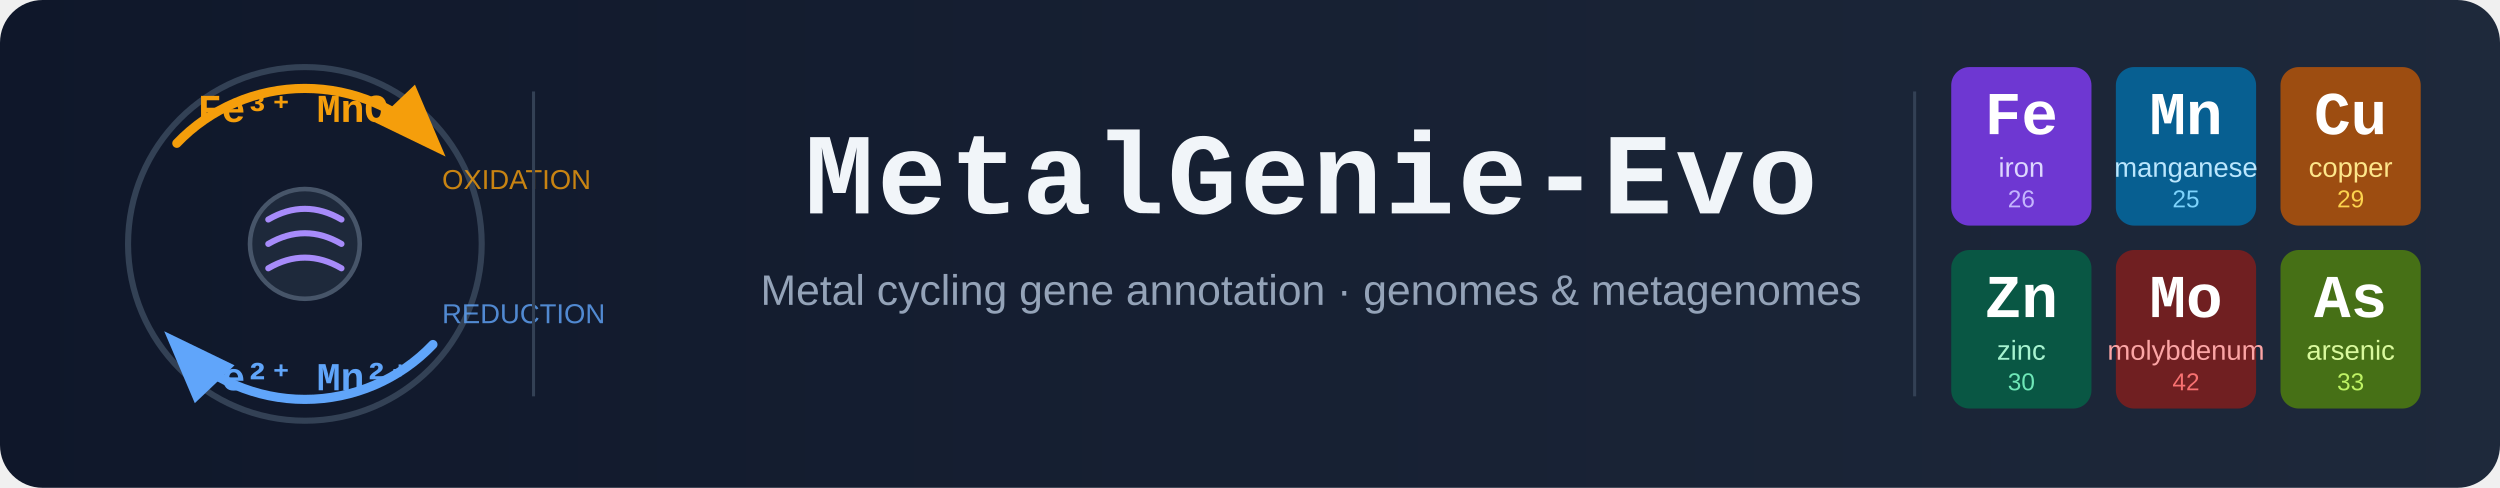
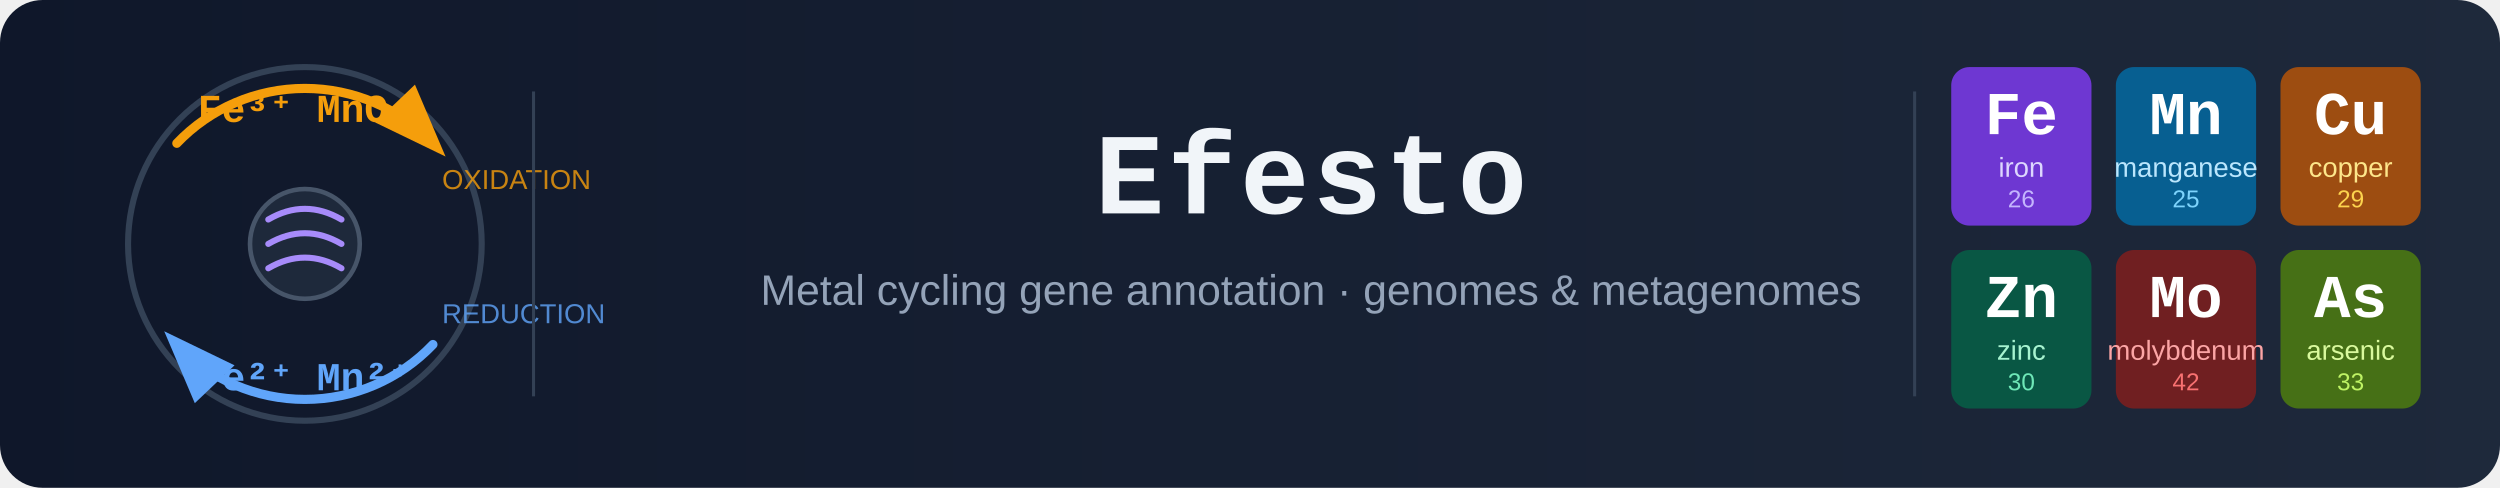
<svg xmlns="http://www.w3.org/2000/svg" viewBox="0 0 820 160" width="820" height="160">
  <defs>
    <marker id="arrowOx" markerWidth="8" markerHeight="8" refX="6" refY="3" orient="auto">
      <path d="M0,0 L0,6 L8,3 z" fill="#f59e0b" />
    </marker>
    <marker id="arrowRed" markerWidth="8" markerHeight="8" refX="6" refY="3" orient="auto">
      <path d="M0,0 L0,6 L8,3 z" fill="#60a5fa" />
    </marker>
    <linearGradient id="bg" x1="0%" y1="0%" x2="100%" y2="0%">
      <stop offset="0%" stop-color="#0f172a" />
      <stop offset="100%" stop-color="#1e293b" />
    </linearGradient>
  </defs>
  <rect width="820" height="160" rx="14" fill="url(#bg)" />
  <circle cx="100" cy="80" r="58" fill="none" stroke="#334155" stroke-width="2" />
  <path d="M 58,47  A 58,58 0 0,1 142,47" fill="none" stroke="#f59e0b" stroke-width="3" stroke-linecap="round" marker-end="url(#arrowOx)" />
  <path d="M 142,113 A 58,58 0 0,1 58,113" fill="none" stroke="#60a5fa" stroke-width="3" stroke-linecap="round" marker-end="url(#arrowRed)" />
  <text x="100" y="128" font-family="'Courier New', monospace" font-size="13" fill="#60a5fa" text-anchor="middle" font-weight="bold">Fe²⁺  Mn²⁺</text>
  <text x="100" y="40" font-family="'Courier New', monospace" font-size="13" fill="#f59e0b" text-anchor="middle" font-weight="bold">Fe³⁺  MnO₂</text>
  <text x="145" y="62" font-family="Arial, sans-serif" font-size="9" fill="#f59e0b" opacity="0.8">OXIDATION</text>
  <text x="145" y="106" font-family="Arial, sans-serif" font-size="9" fill="#60a5fa" opacity="0.8">REDUCTION</text>
  <circle cx="100" cy="80" r="18" fill="#1e293b" stroke="#475569" stroke-width="1.5" />
  <path d="M 88,72 Q 100,65 112,72" fill="none" stroke="#a78bfa" stroke-width="2" stroke-linecap="round" />
  <path d="M 88,80 Q 100,73 112,80" fill="none" stroke="#a78bfa" stroke-width="2" stroke-linecap="round" />
  <path d="M 88,88 Q 100,81 112,88" fill="none" stroke="#a78bfa" stroke-width="2" stroke-linecap="round" />
-   <text x="430" y="70" font-family="'Courier New', monospace" font-size="38" fill="#f1f5f9" text-anchor="middle" font-weight="bold" letter-spacing="1">MetalGenie-Evo</text>
+   <text x="430" y="70" font-family="'Courier New', monospace" font-size="38" fill="#f1f5f9" text-anchor="middle" font-weight="bold" letter-spacing="1">Efesto</text>
  <text x="430" y="100" font-family="Arial, sans-serif" font-size="14" fill="#94a3b8" text-anchor="middle">Metal cycling gene annotation · genomes &amp; metagenomes</text>
  <line x1="175" y1="30" x2="175" y2="130" stroke="#334155" stroke-width="1" />
  <rect x="640" y="22" width="46" height="52" rx="6" fill="#7c3aed" opacity="0.85" />
  <text x="663" y="44" font-family="'Courier New', monospace" font-size="20" fill="white" text-anchor="middle" font-weight="bold">Fe</text>
  <text x="663" y="58" font-family="Arial, sans-serif" font-size="9" fill="#ddd6fe" text-anchor="middle">iron</text>
  <text x="663" y="68" font-family="Arial, sans-serif" font-size="8" fill="#c4b5fd" text-anchor="middle">26</text>
  <rect x="694" y="22" width="46" height="52" rx="6" fill="#0369a1" opacity="0.85" />
  <text x="717" y="44" font-family="'Courier New', monospace" font-size="20" fill="white" text-anchor="middle" font-weight="bold">Mn</text>
  <text x="717" y="58" font-family="Arial, sans-serif" font-size="9" fill="#bae6fd" text-anchor="middle">manganese</text>
  <text x="717" y="68" font-family="Arial, sans-serif" font-size="8" fill="#7dd3fc" text-anchor="middle">25</text>
  <rect x="748" y="22" width="46" height="52" rx="6" fill="#b45309" opacity="0.85" />
  <text x="771" y="44" font-family="'Courier New', monospace" font-size="20" fill="white" text-anchor="middle" font-weight="bold">Cu</text>
  <text x="771" y="58" font-family="Arial, sans-serif" font-size="9" fill="#fde68a" text-anchor="middle">copper</text>
  <text x="771" y="68" font-family="Arial, sans-serif" font-size="8" fill="#fcd34d" text-anchor="middle">29</text>
  <rect x="640" y="82" width="46" height="52" rx="6" fill="#065f46" opacity="0.85" />
  <text x="663" y="104" font-family="'Courier New', monospace" font-size="20" fill="white" text-anchor="middle" font-weight="bold">Zn</text>
  <text x="663" y="118" font-family="Arial, sans-serif" font-size="9" fill="#a7f3d0" text-anchor="middle">zinc</text>
  <text x="663" y="128" font-family="Arial, sans-serif" font-size="8" fill="#6ee7b7" text-anchor="middle">30</text>
  <rect x="694" y="82" width="46" height="52" rx="6" fill="#7f1d1d" opacity="0.85" />
  <text x="717" y="104" font-family="'Courier New', monospace" font-size="20" fill="white" text-anchor="middle" font-weight="bold">Mo</text>
  <text x="717" y="118" font-family="Arial, sans-serif" font-size="9" fill="#fca5a5" text-anchor="middle">molybdenum</text>
  <text x="717" y="128" font-family="Arial, sans-serif" font-size="8" fill="#f87171" text-anchor="middle">42</text>
  <rect x="748" y="82" width="46" height="52" rx="6" fill="#4d7c0f" opacity="0.85" />
  <text x="771" y="104" font-family="'Courier New', monospace" font-size="20" fill="white" text-anchor="middle" font-weight="bold">As</text>
  <text x="771" y="118" font-family="Arial, sans-serif" font-size="9" fill="#d9f99d" text-anchor="middle">arsenic</text>
  <text x="771" y="128" font-family="Arial, sans-serif" font-size="8" fill="#bef264" text-anchor="middle">33</text>
  <line x1="628" y1="30" x2="628" y2="130" stroke="#334155" stroke-width="1" />
</svg>
